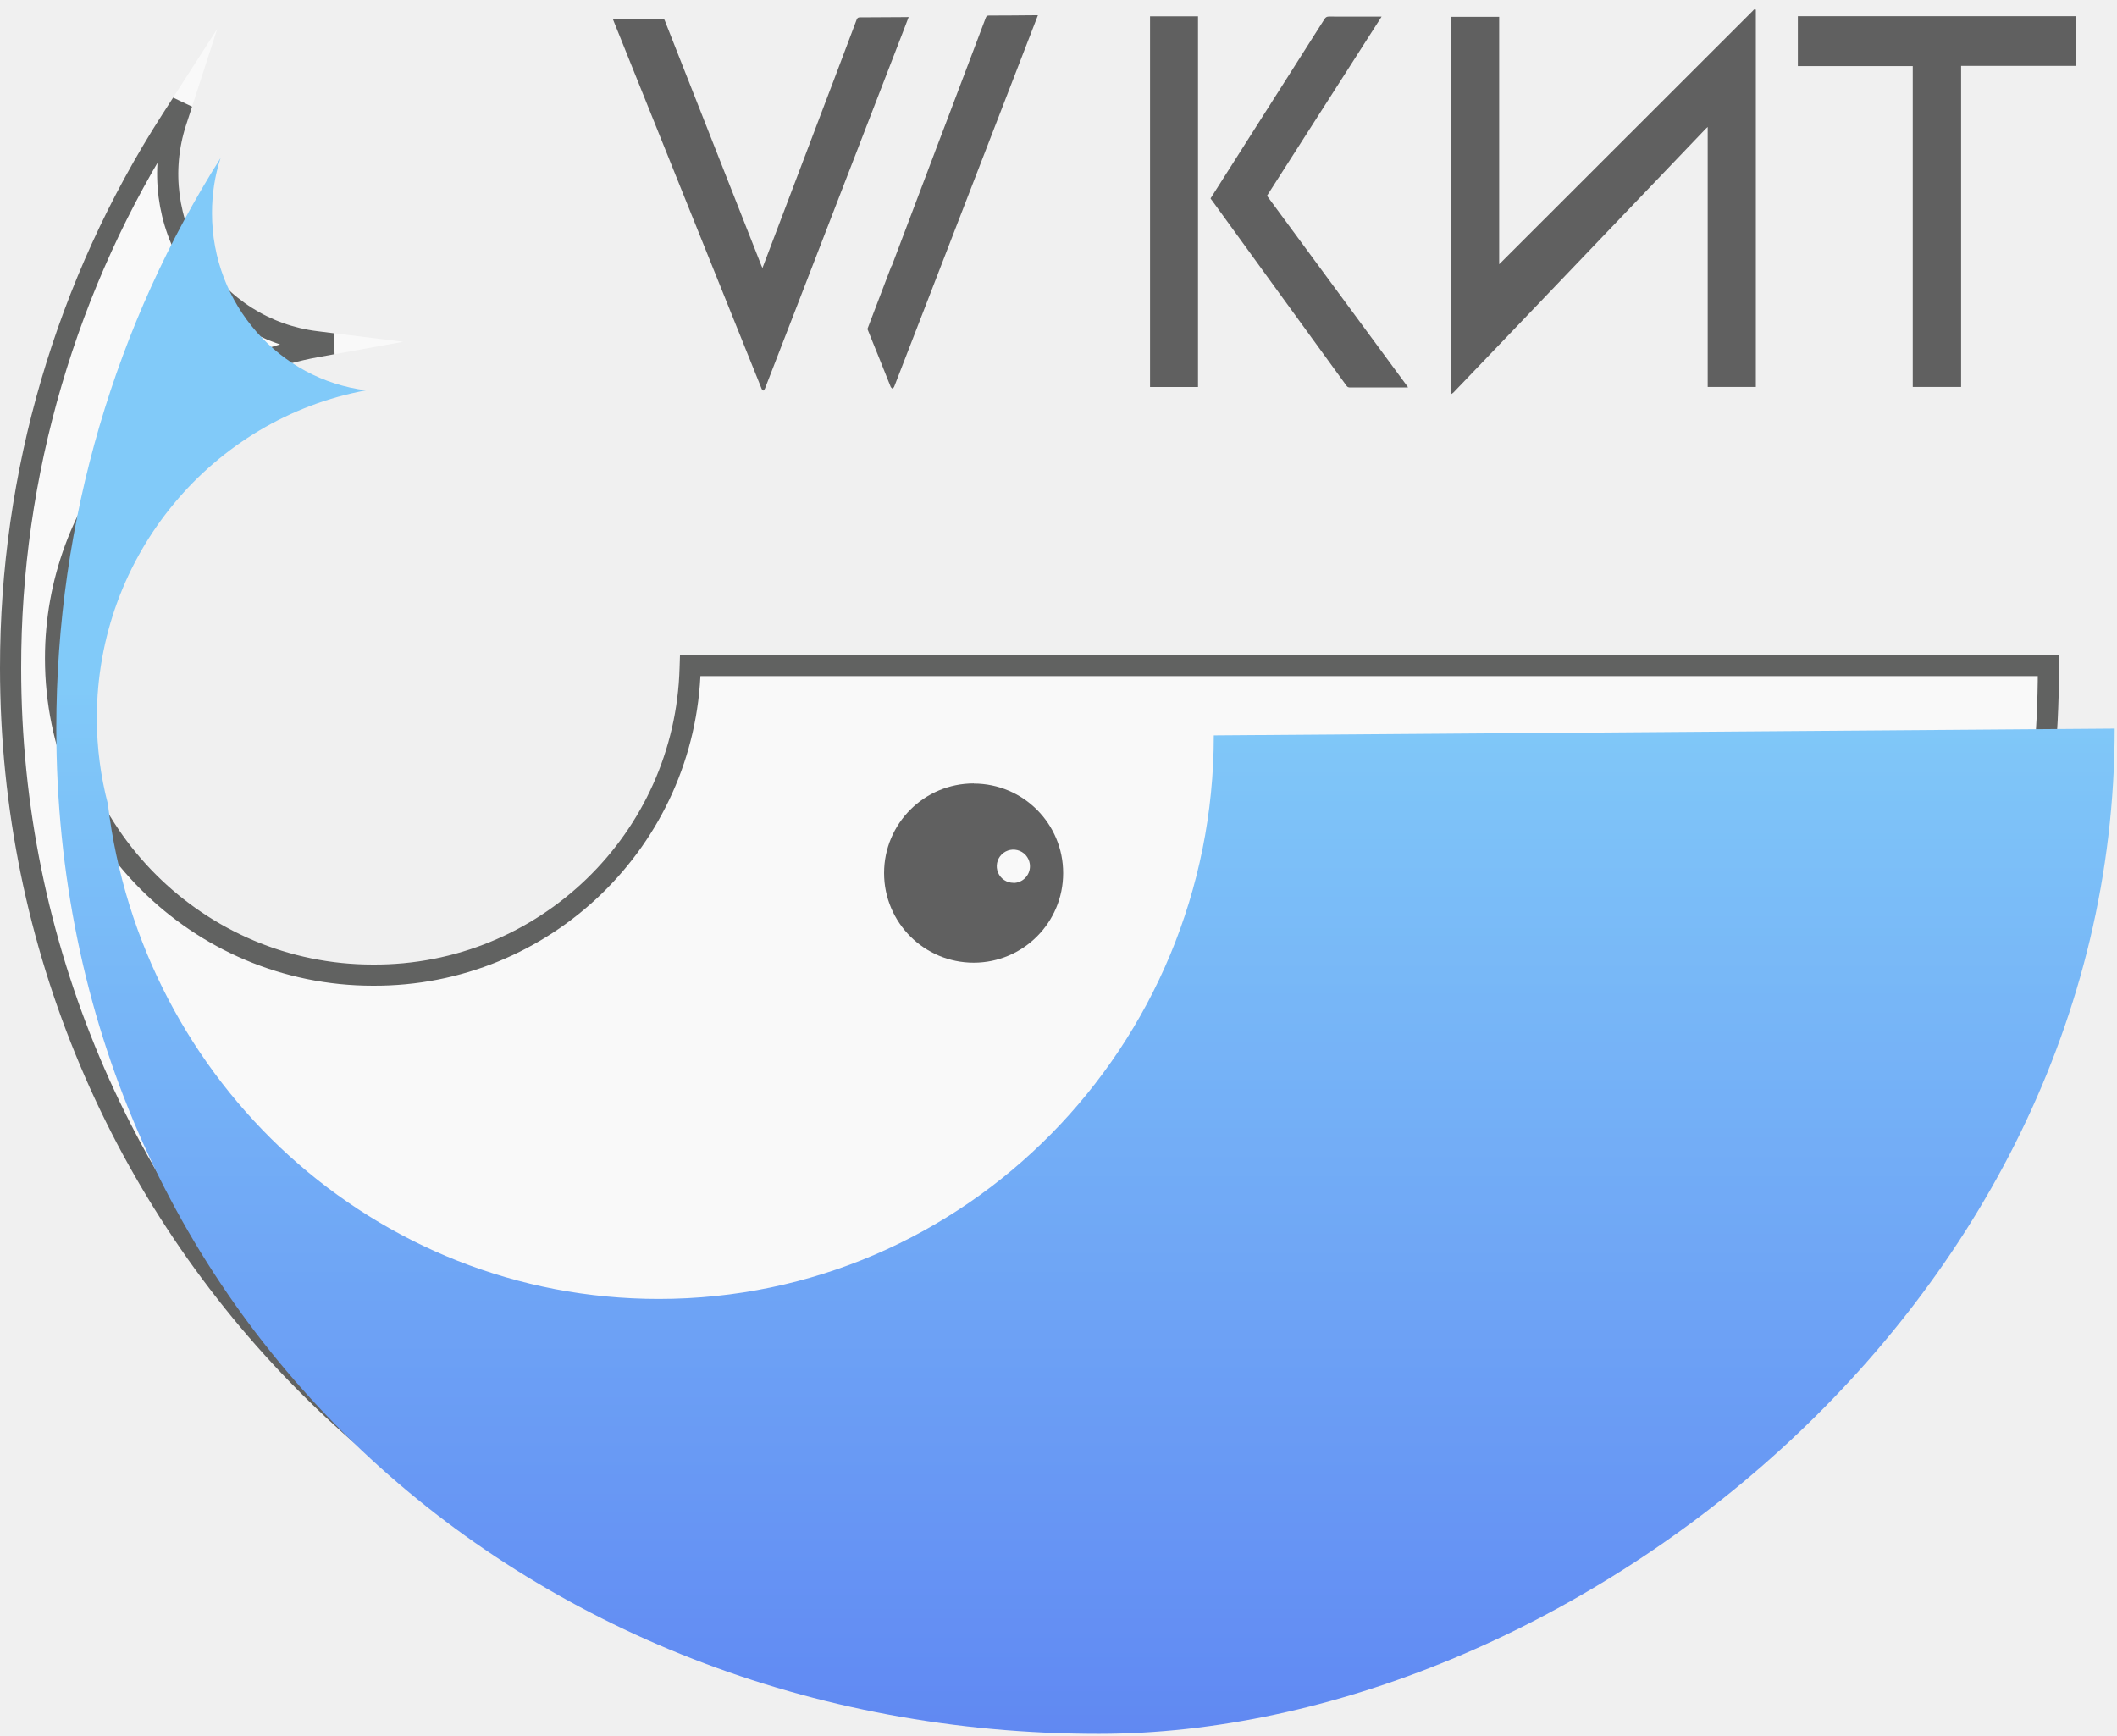
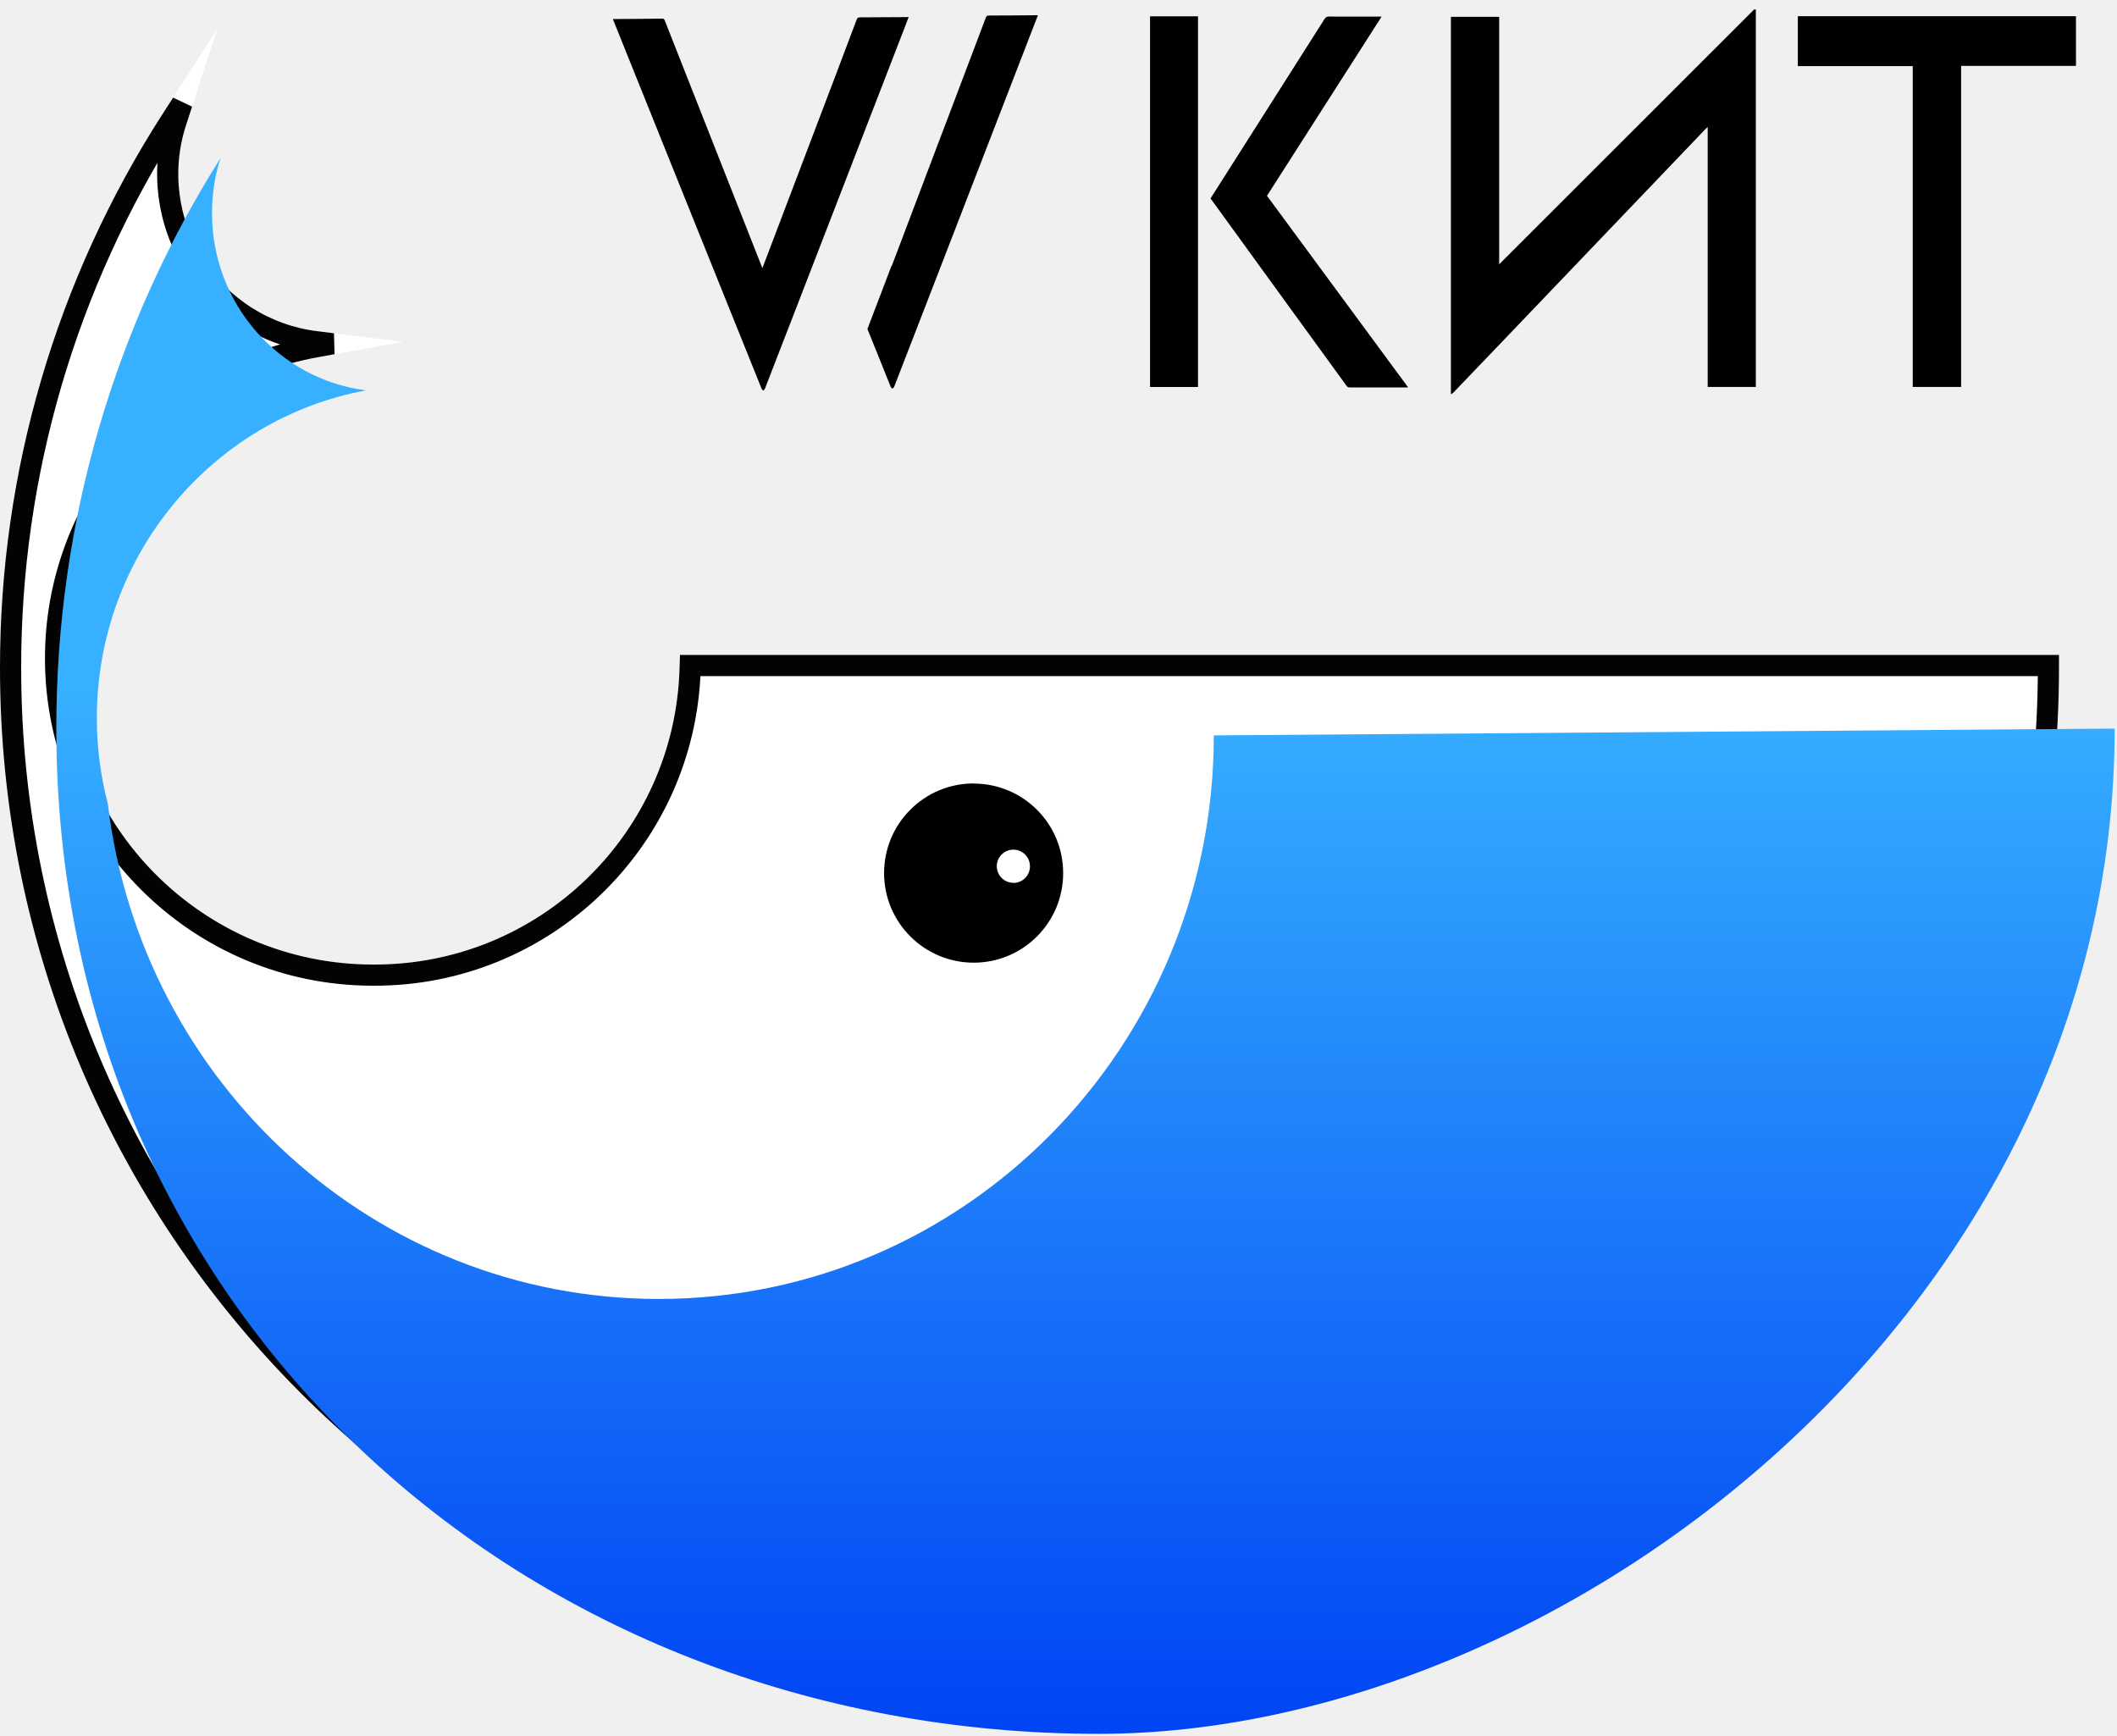
<svg xmlns="http://www.w3.org/2000/svg" xmlns:xlink="http://www.w3.org/1999/xlink" width="50" height="41" viewBox="0 0 50 41">
  <defs>
    <path id="a" d="M24.315 40.04C10.908 40.04 0 29.158 0 15.782c0-4.654 1.324-9.175 3.83-13.076L5.13.684 4.39 2.97a3.737 3.737 0 0 0 3.097 4.852l2.034.25-2.014.365a7.225 7.225 0 0 0-5.945 7.112c0 3.987 3.25 7.23 7.246 7.23a7.204 7.204 0 0 0 7.242-7.007l.01-.304h32.57v.31c0 13.377-10.907 24.26-24.315 24.26v.002z" />
    <linearGradient id="b" x1="50%" x2="50%" y1="33.87%" y2="100%">
      <stop offset="0%" stop-color="#37B0FF" />
      <stop offset="100%" stop-color="#0043F4" />
    </linearGradient>
  </defs>
-   <g fill="none" fill-rule="evenodd" opacity=".6">
+   <g fill="none" fill-rule="evenodd">
    <g>
      <use fill="#FFF" xlink:href="#a" />
      <path stroke="#020302" stroke-width=".5" d="M24.065 39.789v-.002h.25c13.27 0 24.065-10.77 24.065-24.008v-.061H16.302l-.002.062a7.454 7.454 0 0 1-7.492 7.25c-4.134 0-7.496-3.356-7.496-7.481a7.475 7.475 0 0 1 6.15-7.358l.395-.072-.4-.05a3.987 3.987 0 0 1-3.305-5.176l.147-.452-.258.4A23.888 23.888 0 0 0 .25 15.781c0 13.156 10.66 23.874 23.815 24.008z" />
    </g>
    <path fill="#000" fill-rule="nonzero" d="M27.162 9.14h1.133V.385h-1.133V9.14zM32.63.392h-.072c-.39 0-.78.002-1.17-.001-.052 0-.08.017-.107.061L29.06 3.948l-.469.738c.013.02.024.037.036.05 1.057 1.46 2.115 2.915 3.172 4.37.023.035.048.045.086.045H33.2c.016 0 .033-.003.057-.003l-3.333-4.524L32.63.394V.392zm9.832 1.169h2.714v7.578h1.142V1.556h2.713V.383h-6.569V1.56zM41.46.227l-.009-.004h-.011l-.012.003-.005.003-.005.004-.007.008-.007.009-5.986 5.982-.01.007V.397h-1.14v8.916c.027-.02.05-.03.065-.048l1.332-1.39 4.62-4.832.048-.044v6.14h1.137V.227h-.01zM24.453.36c-.365.003-.73.007-1.095.007-.042 0-.061.013-.076.053l-.935 2.47-.27.708-.001.005-.867 2.29-.15.395-.004-.007-.568 1.489c.185.454.366.908.548 1.362.006.019.027.032.044.048.014-.016.034-.03.041-.049l.73-1.883L24.394.67l.12-.31h-.058m-9.98.09c.24-.003.466-.004.692-.005.158-.002.312-.002.466-.005.038 0 .055.01.068.047.408 1.032.815 2.064 1.22 3.095l1.058 2.684c.007.018.017.035.027.065.055-.14.103-.267.15-.394l1.141-3.005c.312-.823.627-1.646.935-2.469.017-.041.034-.053.079-.053l1.092-.006c.016-.002.032-.002.057-.002l-.118.31-2.545 6.58c-.243.63-.486 1.258-.73 1.883-.006.02-.027.034-.04.051-.014-.013-.035-.027-.041-.047-.572-1.418-1.14-2.836-1.713-4.254l-1.569-3.902-.229-.569" />
    <path fill="url(#b)" fill-rule="nonzero" d="M49.945 17.206c0 13.805-13.103 23.743-23.995 23.743-13.597 0-24.62-9.938-24.62-23.743 0-4.961 1.423-9.585 3.879-13.473-.134.41-.202.846-.202 1.3 0 2.153 1.589 3.93 3.64 4.186-3.616.666-6.36 3.879-6.36 7.743 0 .7.092 1.377.26 2.023.789 6.588 6.31 11.693 13.011 11.693 7.24 0 13.11-5.958 13.11-13.31l21.277-.16v-.002z" />
    <path fill="#000" d="M23.936 20.85a.392.392 0 1 1 .39-.39.393.393 0 0 1-.39.393m-.939-2.35a2.116 2.116 0 1 0 0 4.233 2.113 2.113 0 0 0 2.113-2.115A2.112 2.112 0 0 0 23 18.506" />
  </g>
</svg>
